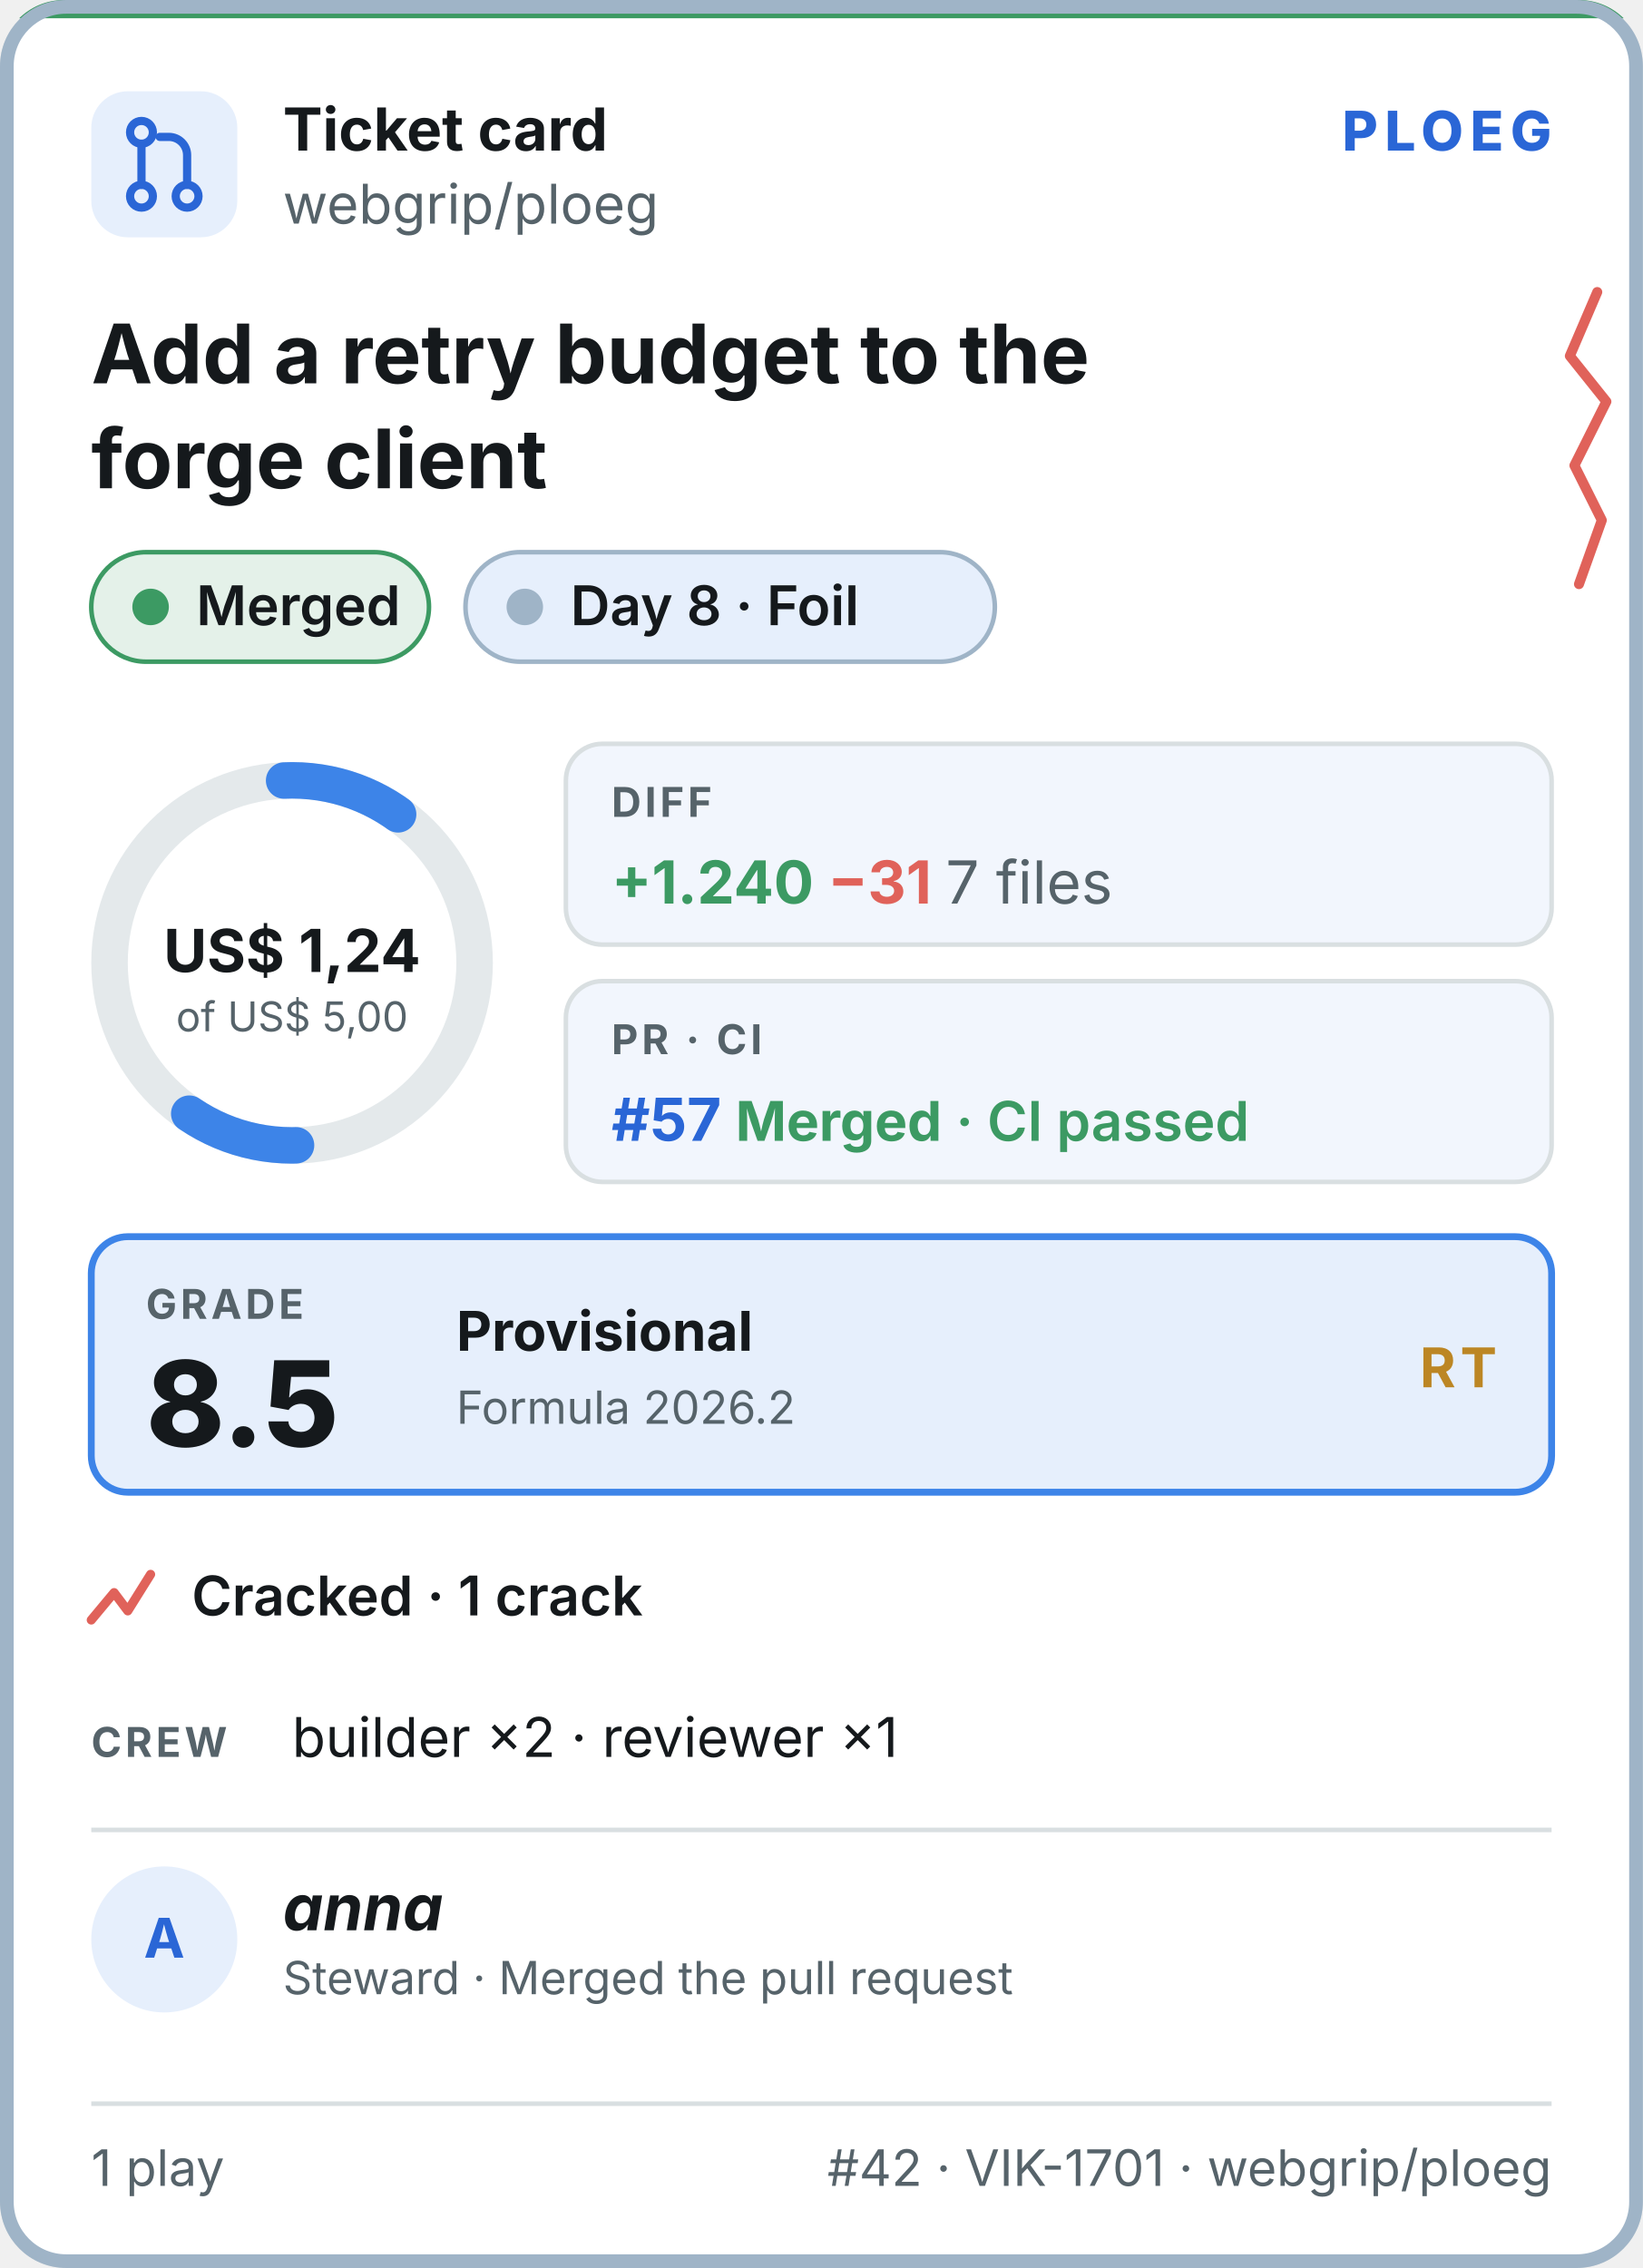
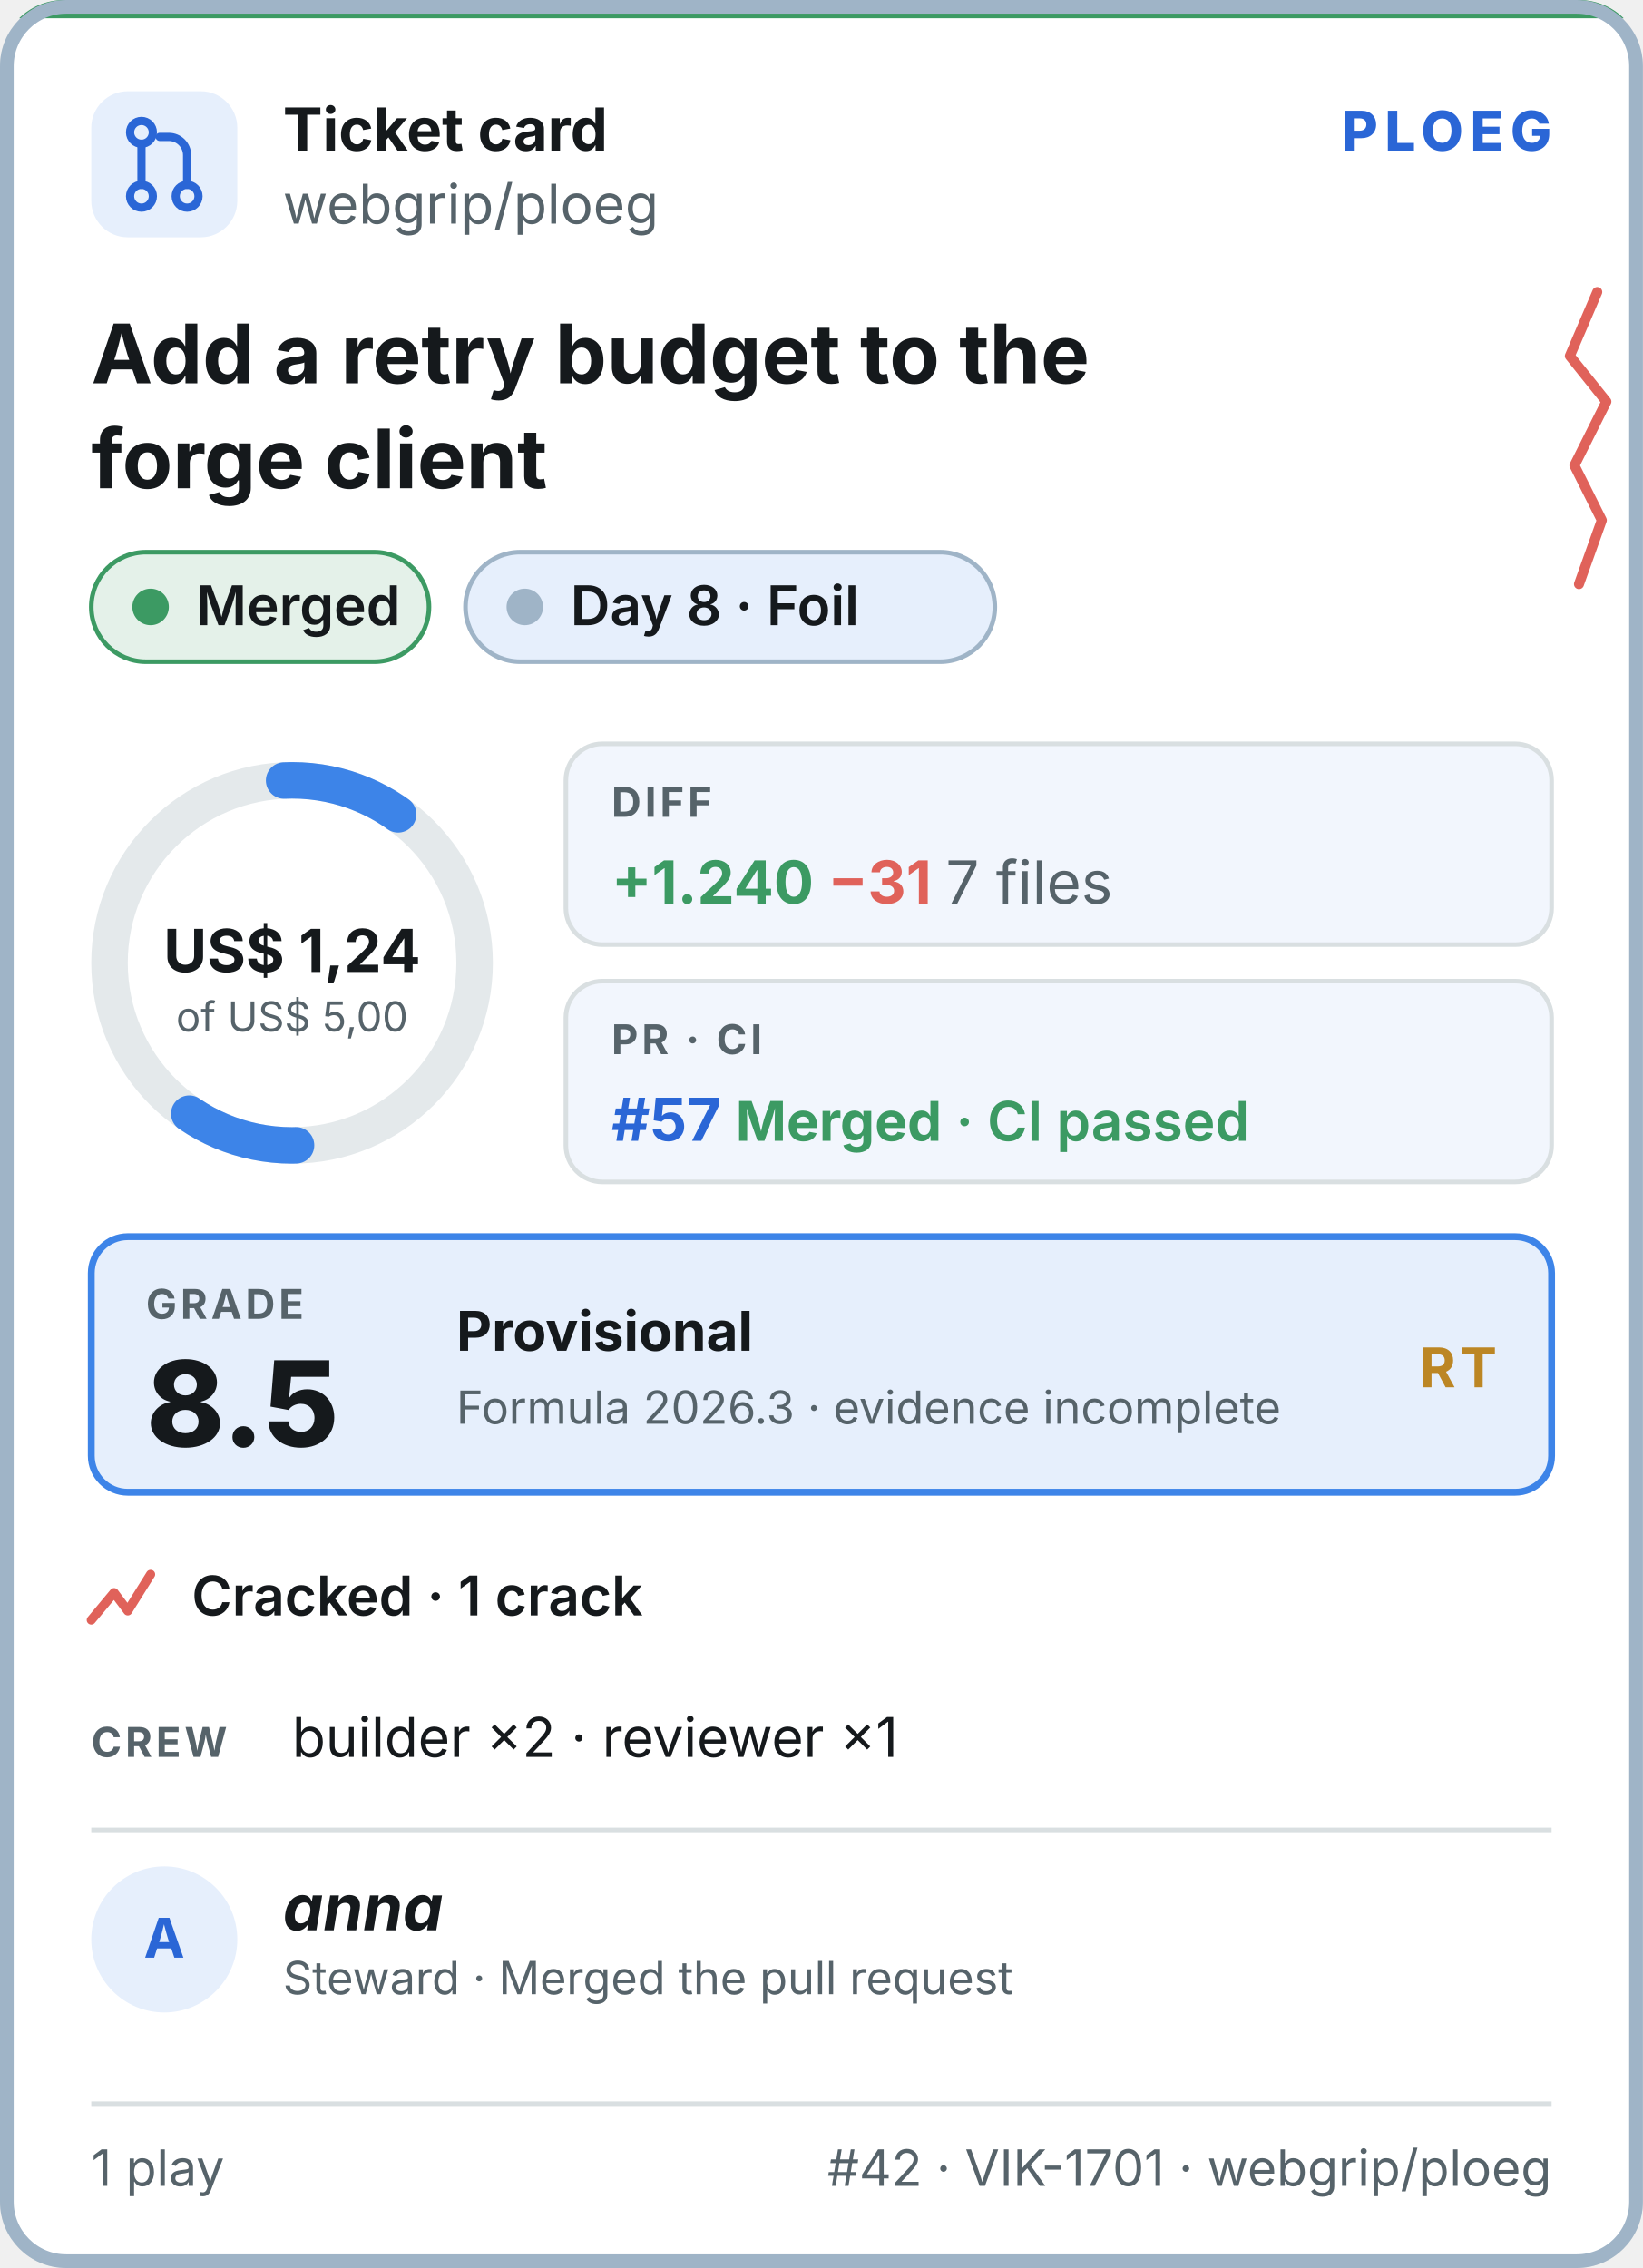
<svg xmlns="http://www.w3.org/2000/svg" width="360" height="497" viewBox="0 0 360 497" role="img" aria-labelledby="card-title card-desc">
  <defs>
    <clipPath id="card-clip">
      <rect x="0" y="0" width="360" height="497" rx="14" />
    </clipPath>
    <linearGradient id="card-sheen" x1="0" y1="0" x2="1" y2="1">
      <stop offset="0" stop-color="#FFFFFF" stop-opacity="0" />
      <stop offset="0.5" stop-color="#9FB4C7" stop-opacity="0.16" />
      <stop offset="1" stop-color="#FFFFFF" stop-opacity="0" />
    </linearGradient>
  </defs>
  <g font-family="Inter, -apple-system, 'Segoe UI', Roboto, Helvetica, Arial, sans-serif">
    <rect x="0.5" y="0.5" width="359" height="496" rx="14" fill="#FFFFFF" stroke="#D9DFE1" />
    <g clip-path="url(#card-clip)">
      <rect x="0" y="0" width="360" height="4" fill="#3C9A63" />
    </g>
    <rect x="1.5" y="1.5" width="357" height="494" rx="13" fill="none" stroke="#9FB4C7" stroke-width="3" data-finish="foil" />
    <rect x="20" y="20" width="32" height="32" rx="8" fill="#E6EFFC" />
    <g fill="none" stroke="#2A66D6" stroke-width="1.8" stroke-linecap="round">
      <circle cx="31" cy="29" r="2.5" />
      <circle cx="31" cy="43" r="2.5" />
      <circle cx="41" cy="43" r="2.5" />
      <path d="M31 31.5 V40.5 M41 40.5 V34 a4 4 0 0 0 -4 -4 H35" />
    </g>
    <text x="62" y="33" font-size="13" font-weight="700" fill="#15191C">Ticket card</text>
    <text x="62" y="49" font-size="12" fill="#56636A">webgrip/ploeg</text>
    <text x="340" y="33" font-size="12" font-weight="800" letter-spacing="1.5" text-anchor="end" fill="#2A66D6">PLOEG</text>
    <text x="20" y="84" font-size="18" font-weight="700" fill="#15191C">Add a retry budget to the</text>
    <text x="20" y="107" font-size="18" font-weight="700" fill="#15191C">forge client</text>
    <rect x="20" y="121" width="74" height="24" rx="12" fill="#3C9A63" fill-opacity="0.14" stroke="#3C9A63" />
    <circle cx="33" cy="133" r="4" fill="#3C9A63" />
    <text x="43" y="137" font-size="12" font-weight="600" fill="#15191C">Merged</text>
    <rect x="102" y="121" width="116" height="24" rx="12" fill="#E6EFFC" stroke="#9FB4C7" />
    <circle cx="115" cy="133" r="4" fill="#9FB4C7" />
    <text x="125" y="137" font-size="12" font-weight="600" fill="#15191C">Day 8 · Foil</text>
    <circle cx="64" cy="211" r="40" fill="none" stroke="#E4E9EB" stroke-width="8" />
    <circle cx="64" cy="211" r="40" fill="none" stroke="#3D84E8" stroke-width="8" stroke-linecap="round" pathLength="100" stroke-dasharray="24.8 100" transform="rotate(-90 64 211)" />
    <text x="64" y="213" font-size="13" font-weight="700" text-anchor="middle" fill="#15191C">US$ 1,24</text>
    <text x="64" y="226" font-size="9" text-anchor="middle" fill="#56636A">of US$ 5,00</text>
    <rect x="124" y="163" width="216" height="44" rx="8" fill="#E6EFFC" fill-opacity="0.5" stroke="#D9DFE1" />
    <text x="134" y="179" font-size="9" font-weight="700" letter-spacing="0.8" fill="#56636A">DIFF</text>
    <text x="134" y="198" font-size="13" font-weight="700">
      <tspan fill="#3C9A63">+1.240</tspan>
      <tspan fill="#E0625A">−31</tspan>
      <tspan font-weight="400" fill="#56636A">7 files</tspan>
    </text>
    <rect x="124" y="215" width="216" height="44" rx="8" fill="#E6EFFC" fill-opacity="0.5" stroke="#D9DFE1" />
    <text x="134" y="231" font-size="9" font-weight="700" letter-spacing="0.8" fill="#56636A">PR · CI</text>
    <text x="134" y="250" font-size="13" font-weight="700" fill="#2A66D6">#57 <tspan font-size="12" fill="#3C9A63">Merged</tspan>
      <tspan font-size="12" font-weight="600" fill="#3C9A63">· CI passed</tspan>
    </text>
    <rect x="20" y="271" width="320" height="56" rx="8" fill="#E6EFFC" stroke="#3D84E8" stroke-width="1.5" data-slot="grade" />
    <text x="32" y="289" font-size="9" font-weight="700" letter-spacing="0.8" fill="#56636A">GRADE</text>
    <text x="32" y="317" font-size="26" font-weight="800" fill="#15191C">8.5</text>
    <text x="100" y="296" font-size="12" font-weight="700" fill="#15191C">Provisional</text>
-     <text x="100" y="312" font-size="10" fill="#56636A">Formula 2026.2</text>
+     <text x="100" y="312" font-size="10" fill="#56636A">Formula 2026.3 · evidence incomplete</text>
    <text x="328" y="304" font-size="12" font-weight="700" letter-spacing="1" text-anchor="end" fill="#BC8624">RT</text>
    <g data-slot="condition">
      <path d="M20 355 l5 -6 l3 4 l5 -8" fill="none" stroke="#E0625A" stroke-width="2" stroke-linecap="round" stroke-linejoin="round" />
      <text x="42" y="354" font-size="12" font-weight="600" fill="#15191C">Cracked · 1 crack</text>
    </g>
    <text x="20" y="385" font-size="9" font-weight="700" letter-spacing="0.8" fill="#56636A">CREW</text>
    <text x="64" y="385" font-size="12" fill="#15191C">builder ×2 · reviewer ×1</text>
    <line x1="20" y1="401" x2="340" y2="401" stroke="#D9DFE1" />
    <circle cx="36" cy="425" r="16" fill="#E6EFFC" />
    <text x="36" y="429" font-size="12" font-weight="700" text-anchor="middle" fill="#2A66D6">A</text>
    <text x="62" y="423" font-size="14" font-weight="700" font-style="italic" fill="#15191C">anna</text>
    <text x="62" y="437" font-size="10" fill="#56636A">Steward · Merged the pull request</text>
    <path d="M350 64 l-6 14 l8 10 l-7 14 l6 12 l-5 14" fill="none" stroke="#E0625A" stroke-width="2.2" stroke-linecap="round" stroke-linejoin="round" data-crack="1" />
    <line x1="20" y1="461" x2="340" y2="461" stroke="#D9DFE1" />
    <text x="20" y="479" font-size="11" fill="#56636A">1 play</text>
    <text x="340" y="479" font-size="11" text-anchor="end" fill="#56636A">#42 · VIK-1701 · webgrip/ploeg</text>
  </g>
</svg>
